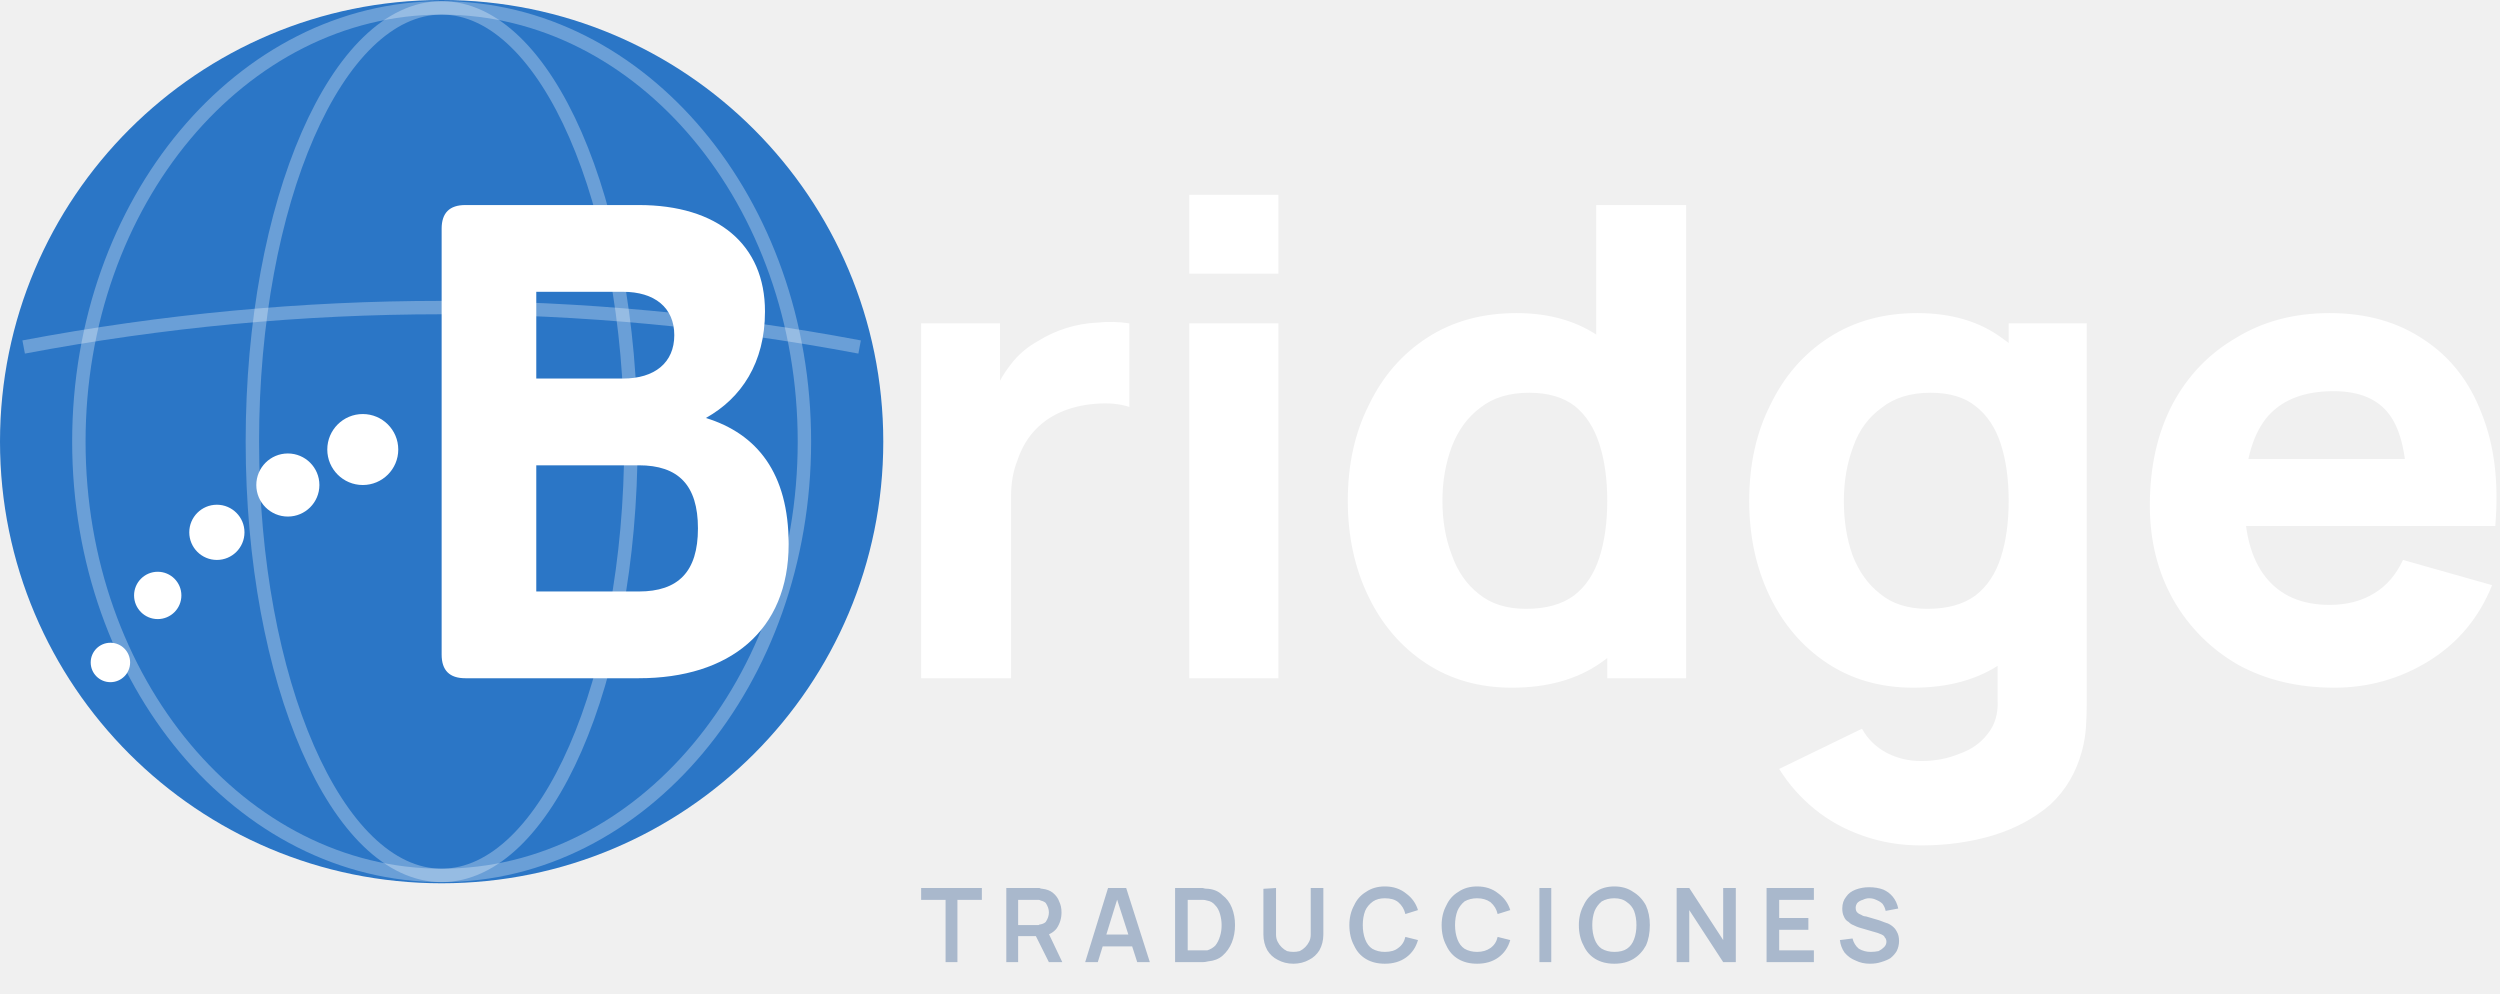
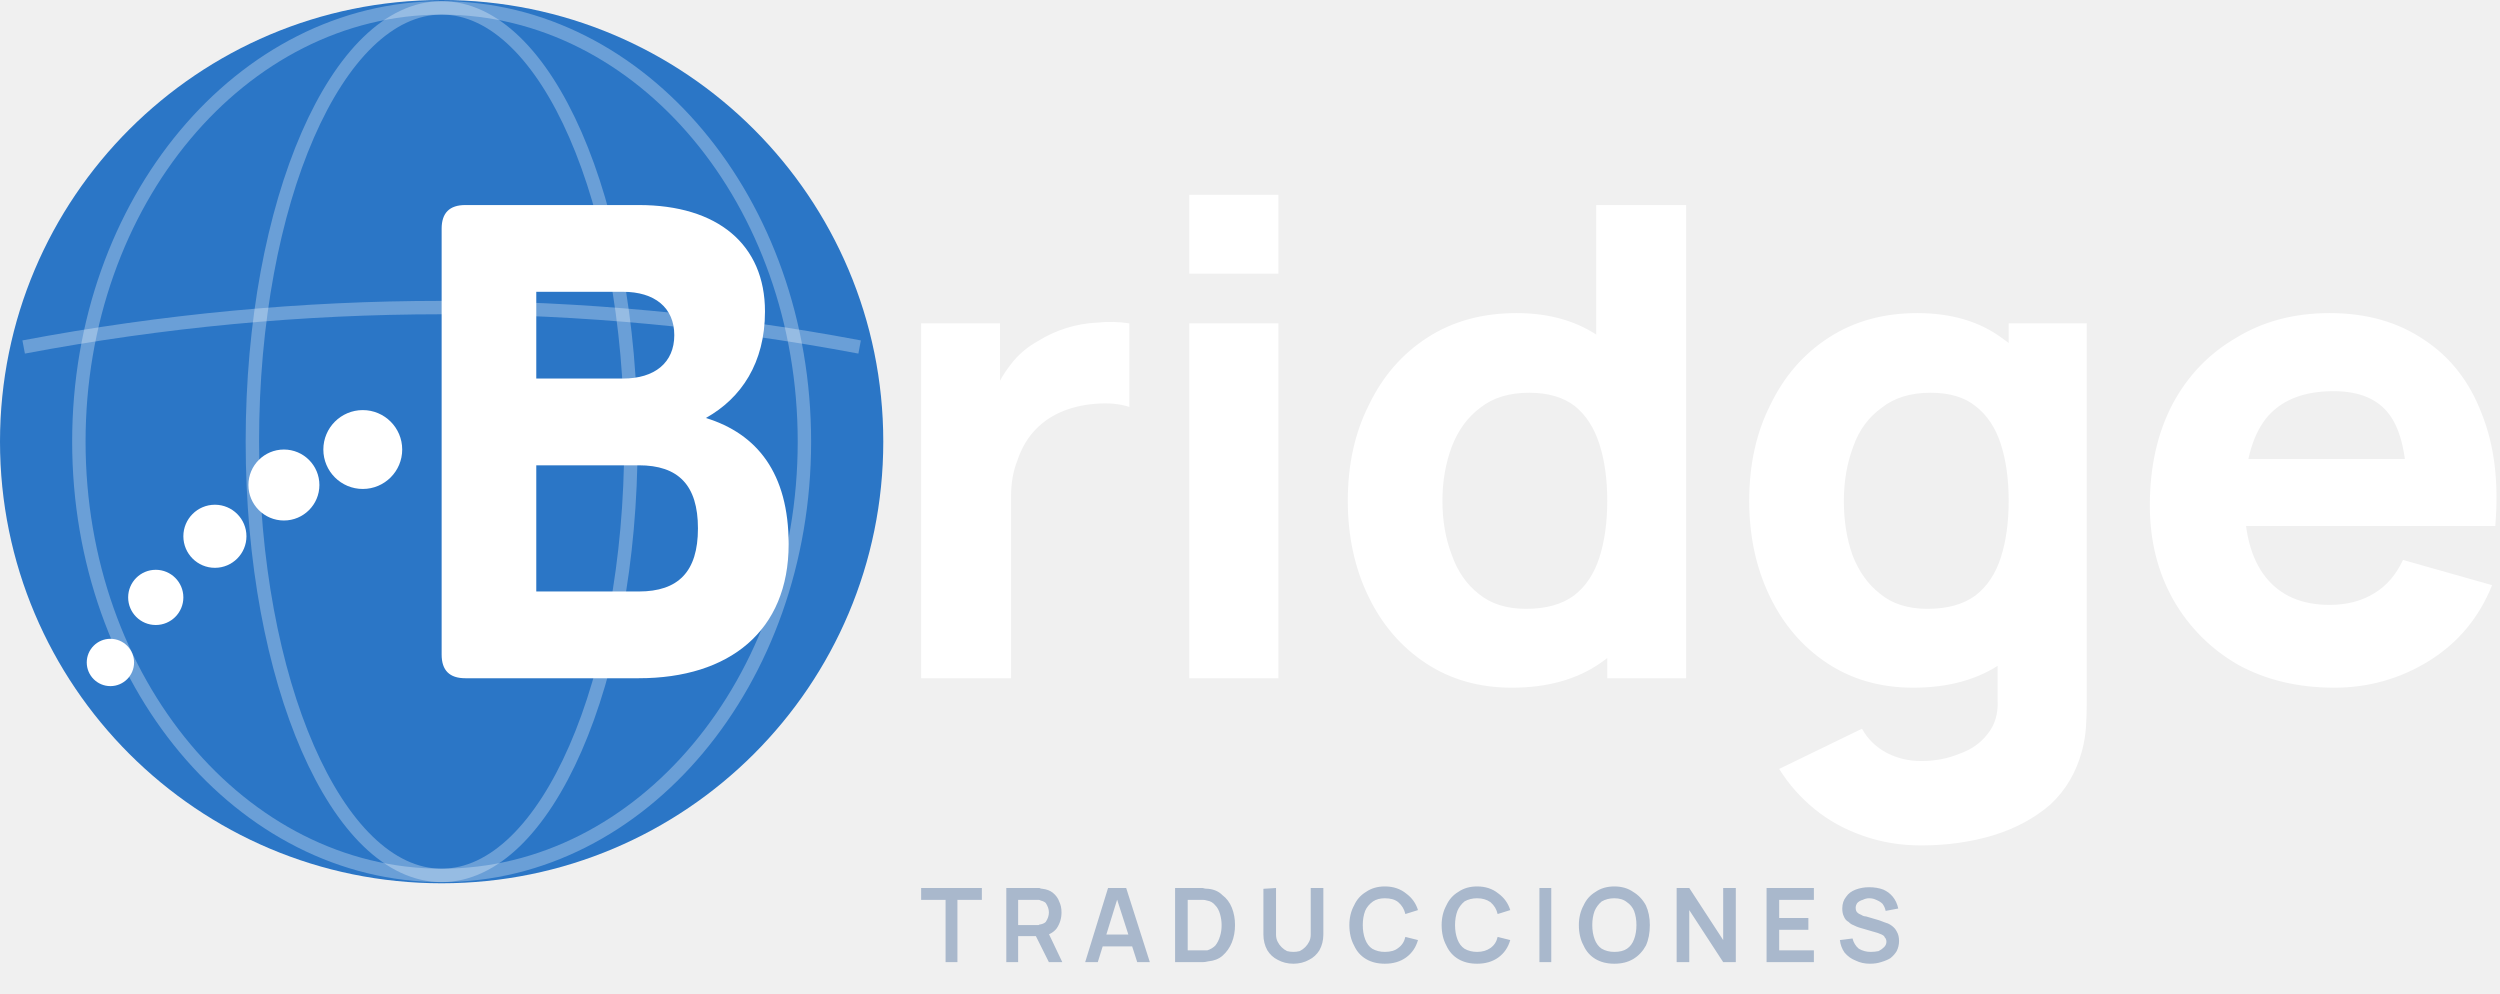
<svg xmlns="http://www.w3.org/2000/svg" aria-label="Bridge Traducciones" viewBox="0 0 317 126">
  <circle cx="56" cy="56" r="56" fill="#2B76C6" />
  <g fill="none" stroke="#FFF" stroke-opacity=".3" stroke-width="1.7">
    <ellipse cx="56" cy="56" rx="24" ry="55" />
    <ellipse cx="56" cy="56" rx="46" ry="55" />
    <path d="M3 44q53-10 106 0" />
  </g>
-   <path fill="#FFF" d="M11.5 84a2.5 2.5 0 1 0 5 0 2.5 2.5 0 1 0-5 0m5.5-8.5a3 3 0 1 0 6 0 3 3 0 1 0-6 0m7-8a3.5 3.5 0 1 0 7 0 3.5 3.5 0 1 0-7 0m8.5-6a4 4 0 1 0 8 0 4 4 0 1 0-8 0m9-4.5a4.5 4.5 0 1 0 9 0 4.5 4.5 0 1 0-9 0" />
+   <path fill="#FFF" d="M11 84a3 3 0 1 0 6 0 3 3 0 1 0-6 0m5.25 -8.25a3.5 3.5 0 1 0 7 0 3.5 3.5 0 1 0-7 0m7 -7.75a4 4 0 1 0 8 0 4 4 0 1 0-8 0m8.25 -6.5a4.5 4.5 0 1 0 9 0 4.5 4.5 0 1 0-9 0m9.5 -4.5a5 5 0 1 0 10 0 5 5 0 1 0-10 0" />
  <path fill="#FFF" fill-rule="evenodd" d="M56 29q0-3 3-3h22c10 0 16 5 16 13.5 0 6.5-3 11-7.5 13.5C96 55 100 60 100 69c0 11-7.5 17-19 17H59q-3 0-3-3Zm12 8h11c4 0 6.5 2 6.5 5.5S83 48 79 48H68Zm0 22h13c5 0 7.5 2.5 7.5 8S86 75 81 75H68Z" />
  <path fill="#FFF" d="M116.8 86V41h10v11l-1-1.4q.8-2.4 2.3-4.3 1.4-1.9 3.6-3.1 1.6-1 3.5-1.6t4-.7q2-.2 4 .1v10.6q-1.8-.6-4.3-.4t-4.5 1.1-3.4 2.5q-1.3 1.5-2 3.6-.8 2-.8 4.6v23Zm34-51.3v-10h11.3v10Zm0 51.3V41h11.3v45Zm40.9 1.2q-6.2 0-10.9-3.1t-7.3-8.5-2.6-12.1q0-6.9 2.7-12.2 2.6-5.4 7.4-8.5t11.3-3.1q6.4 0 10.8 3.2 4.3 3.1 6.6 8.5 2.2 5.4 2.2 12.1t-2.2 12.1q-2.3 5.4-6.8 8.5t-11.2 3.1m1.8-10q3.8 0 6.1-1.7 2.2-1.7 3.2-4.8t1-7.2-1-7.2-3.1-4.8q-2.2-1.7-5.8-1.7-3.8 0-6.2 1.9-2.4 1.8-3.6 4.9-1.2 3.2-1.2 6.9 0 3.8 1.2 6.9 1.1 3.1 3.4 4.9 2.3 1.9 6 1.9m10.3 8.8V55.2h-1.4V26h11.4v60Zm39.8 21.2q-3.9 0-7.3-1.2-3.5-1.2-6.2-3.4t-4.5-5.1l10.5-5.1q1.1 2 3.2 3.1 2 1 4.3 1 2.6 0 4.8-.9 2.3-.8 3.6-2.5 1.4-1.7 1.3-4.2V75.8h1.4V41h9.9v48.1q0 1.7-.1 3.1-.1 1.5-.5 3-1.1 4.1-4 6.8-3 2.6-7.2 3.9-4.3 1.3-9.2 1.3m-1-20q-6.2 0-10.9-3.1t-7.3-8.5-2.6-12.1q0-6.9 2.7-12.2 2.6-5.4 7.4-8.5t11.2-3.1q6.5 0 10.8 3.2 4.4 3.1 6.7 8.5 2.2 5.4 2.2 12.1t-2.3 12.1q-2.2 5.4-6.7 8.5t-11.2 3.1m1.8-10q3.8 0 6.1-1.7 2.2-1.7 3.2-4.8t1-7.2-1-7.2-3.2-4.8q-2.1-1.7-5.7-1.7-3.8 0-6.2 1.9-2.5 1.8-3.6 4.9-1.2 3.2-1.2 6.9 0 3.8 1.1 6.9 1.2 3.1 3.5 4.9 2.3 1.9 6 1.9m51.6 10q-6.9 0-12.2-2.9-5.2-3-8.2-8.2-3-5.3-3-12 0-7.4 2.9-12.9 2.9-5.4 8.1-8.4 5.1-3.1 11.8-3.1 7 0 12 3.4 5 3.3 7.3 9.4 2.4 6 1.7 14.2h-11.2v-4.2q0-6.9-2.2-9.9t-7.1-3q-5.8 0-8.6 3.5-2.7 3.5-2.7 10.4 0 6.3 2.7 9.7 2.8 3.5 8.1 3.5 3.3 0 5.7-1.5 2.3-1.4 3.6-4.2l11.3 3.2q-2.5 6.2-8 9.6t-12 3.4m-14.9-20.5v-8.5h29.8v8.5Z" />
  <path fill="#A9B8CC" d="M119.9 122v-7.9h-3.1v-1.5h7.7v1.5h-3.1v7.9Zm7.7 0v-9.4h4.2q.2.1.4.1.8.1 1.3.5.6.5.8 1.1.3.6.3 1.4 0 1.1-.6 2-.6.8-1.8 1h-3.1v3.3Zm5.4 0-1.9-3.8 1.6-.4 2 4.2Zm-3.9-4.7h2.6q.1-.1.3-.1.4-.1.6-.3.2-.3.3-.6t.1-.6-.1-.6-.3-.6q-.2-.2-.6-.3-.2-.1-.3-.1h-2.6Zm8.5 4.7 2.9-9.4h2.3l3 9.4h-1.6l-2.7-8.4h.3l-2.6 8.4Zm1.6-2v-1.5h4.9v1.5Zm9.8 2v-9.4h3.5q.3.1.7.1 1.1.1 1.8.8.8.6 1.2 1.6t.4 2.2-.4 2.2-1.2 1.7q-.7.6-1.8.7-.4.1-.7.1h-.5Zm1.6-1.5h2.5q.6-.2 1-.6.4-.5.6-1.2.2-.6.2-1.4 0-.7-.2-1.4t-.6-1.1q-.4-.5-1-.6-.3-.1-.6-.1h-1.9Zm13.4 1.7q-1.1 0-2-.5-.8-.4-1.3-1.2-.5-.9-.5-2v-5.8l1.6-.1v5.9q0 .5.2.9t.5.7.7.5q.4.1.8.1t.8-.1q.4-.2.7-.5t.5-.7.2-.9v-5.9h1.6v5.9q0 1.1-.5 2-.5.8-1.3 1.2-.9.5-2 .5m11.6 0q-1.4 0-2.4-.6t-1.5-1.7q-.6-1.1-.6-2.6 0-1.4.6-2.5.5-1.1 1.5-1.7 1-.7 2.4-.7 1.6 0 2.7.9 1.1.8 1.5 2.1l-1.6.5q-.2-.9-.9-1.5-.6-.5-1.7-.5-.9 0-1.5.4-.7.5-1 1.2-.3.8-.3 1.8t.3 1.8.9 1.2q.7.4 1.6.4 1.1 0 1.7-.5.7-.5.9-1.4l1.6.4q-.4 1.4-1.5 2.2t-2.7.8m11.7 0q-1.4 0-2.4-.6t-1.5-1.7q-.6-1.1-.6-2.6 0-1.4.6-2.5.5-1.1 1.5-1.7 1-.7 2.4-.7 1.6 0 2.7.9 1.1.8 1.5 2.1l-1.6.5q-.2-.9-.9-1.5-.7-.5-1.7-.5-.9 0-1.6.4-.6.5-.9 1.2-.3.8-.3 1.8t.3 1.8.9 1.2q.7.4 1.6.4 1 0 1.7-.5t.9-1.4l1.6.4q-.4 1.4-1.5 2.2t-2.7.8m7.9-.2v-9.4h1.5v9.4Zm9.5.2q-1.4 0-2.4-.6t-1.5-1.7q-.6-1.1-.6-2.6 0-1.4.6-2.5.5-1.1 1.5-1.7 1-.7 2.4-.7t2.4.7q1 .6 1.6 1.7.5 1.1.5 2.5 0 1.5-.5 2.6-.6 1.1-1.6 1.7t-2.4.6m0-1.5q1 0 1.6-.4t.9-1.2.3-1.8-.3-1.8q-.3-.7-.9-1.1-.6-.5-1.6-.5-.9 0-1.6.4-.6.5-.9 1.2-.3.8-.3 1.8t.3 1.8.9 1.2q.7.4 1.6.4m7.9 1.3v-9.4h1.6l4.3 6.6v-6.6h1.6v9.4h-1.6l-4.3-6.6v6.6Zm11.4 0v-9.4h6v1.5h-4.4v2.3h3.7v1.5h-3.7v2.6h4.4v1.5Zm13.1.2q-1 0-1.8-.4-.8-.3-1.4-1-.5-.7-.6-1.6l1.6-.2q.2.8.8 1.3.7.4 1.5.4.5 0 1-.1.4-.2.7-.5t.3-.7q0-.2-.1-.4-.1-.1-.2-.3-.1-.1-.3-.2t-.5-.2l-2.4-.7q-.3-.1-.7-.3-.3-.1-.6-.4-.4-.2-.6-.7-.2-.4-.2-1 0-.9.5-1.5.4-.6 1.2-.9t1.7-.3q1 0 1.8.3.7.3 1.2.9t.7 1.5l-1.6.3q-.1-.5-.4-.9-.3-.3-.8-.5-.4-.2-.9-.2-.4 0-.8.2-.4.1-.7.4-.2.3-.2.6 0 .4.2.6t.5.3q.3.2.6.2l1.7.5q.3.1.8.3.4.1.8.4t.6.7q.3.5.3 1.2t-.3 1.3q-.3.5-.8.9-.5.3-1.2.5-.6.2-1.4.2" />
</svg>
